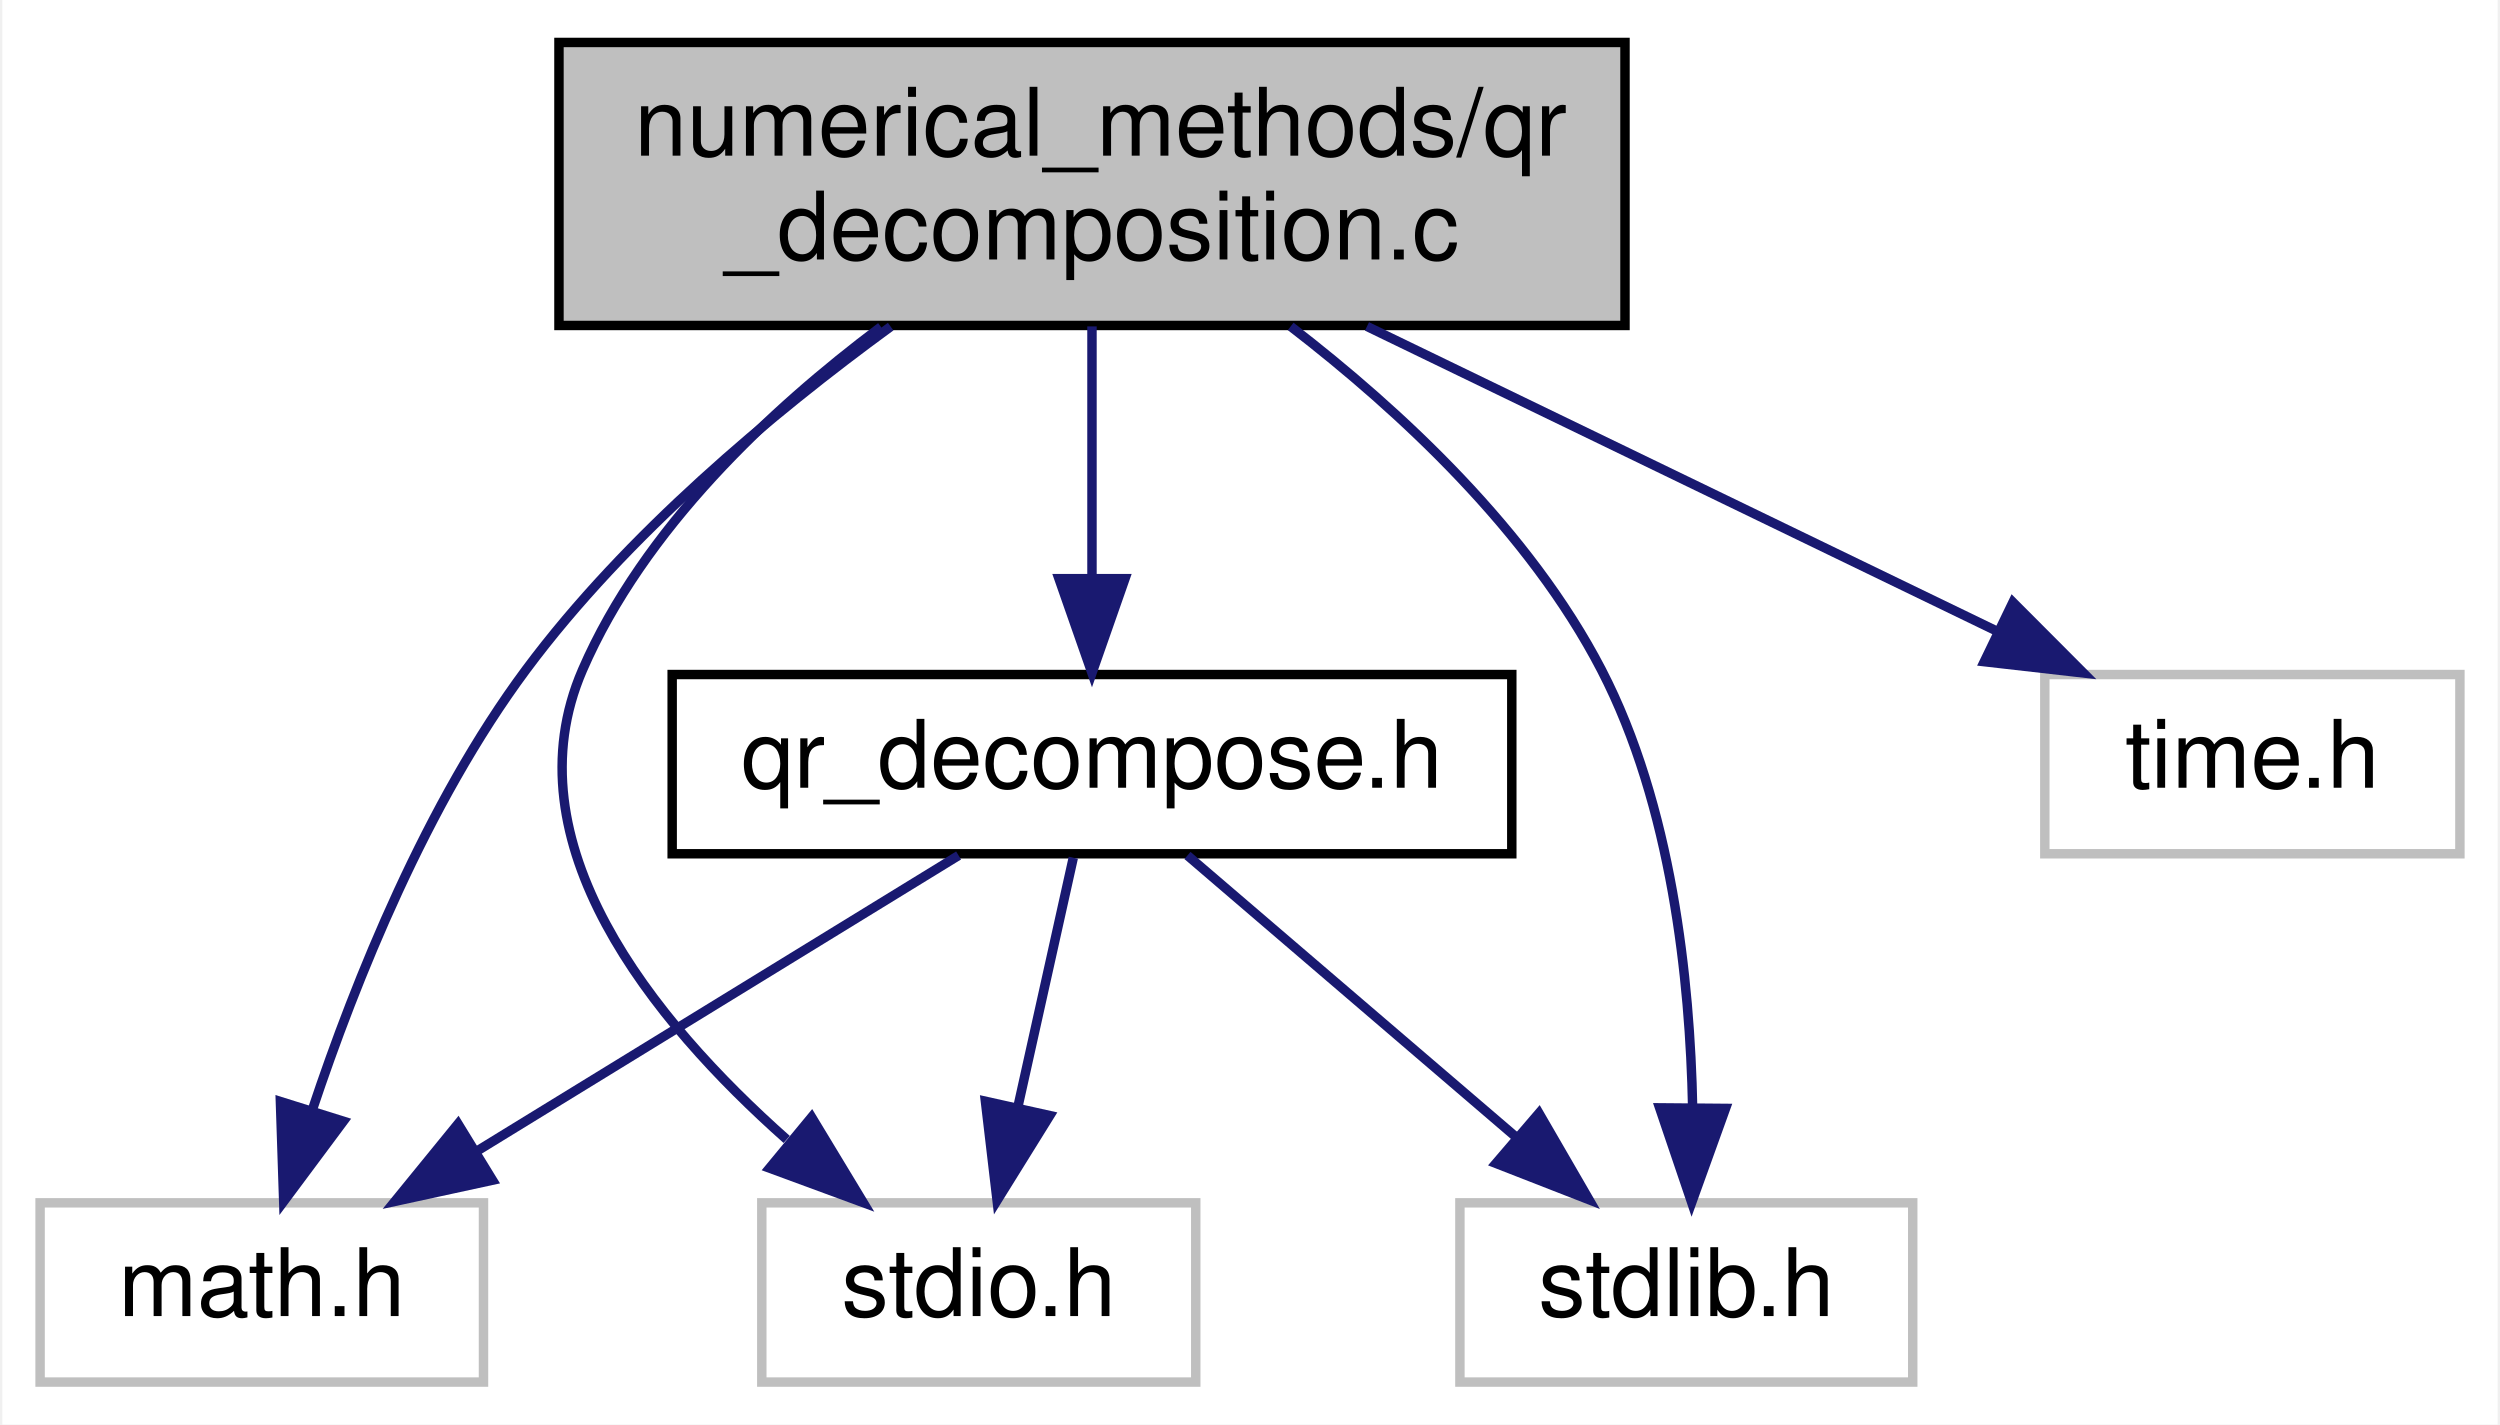
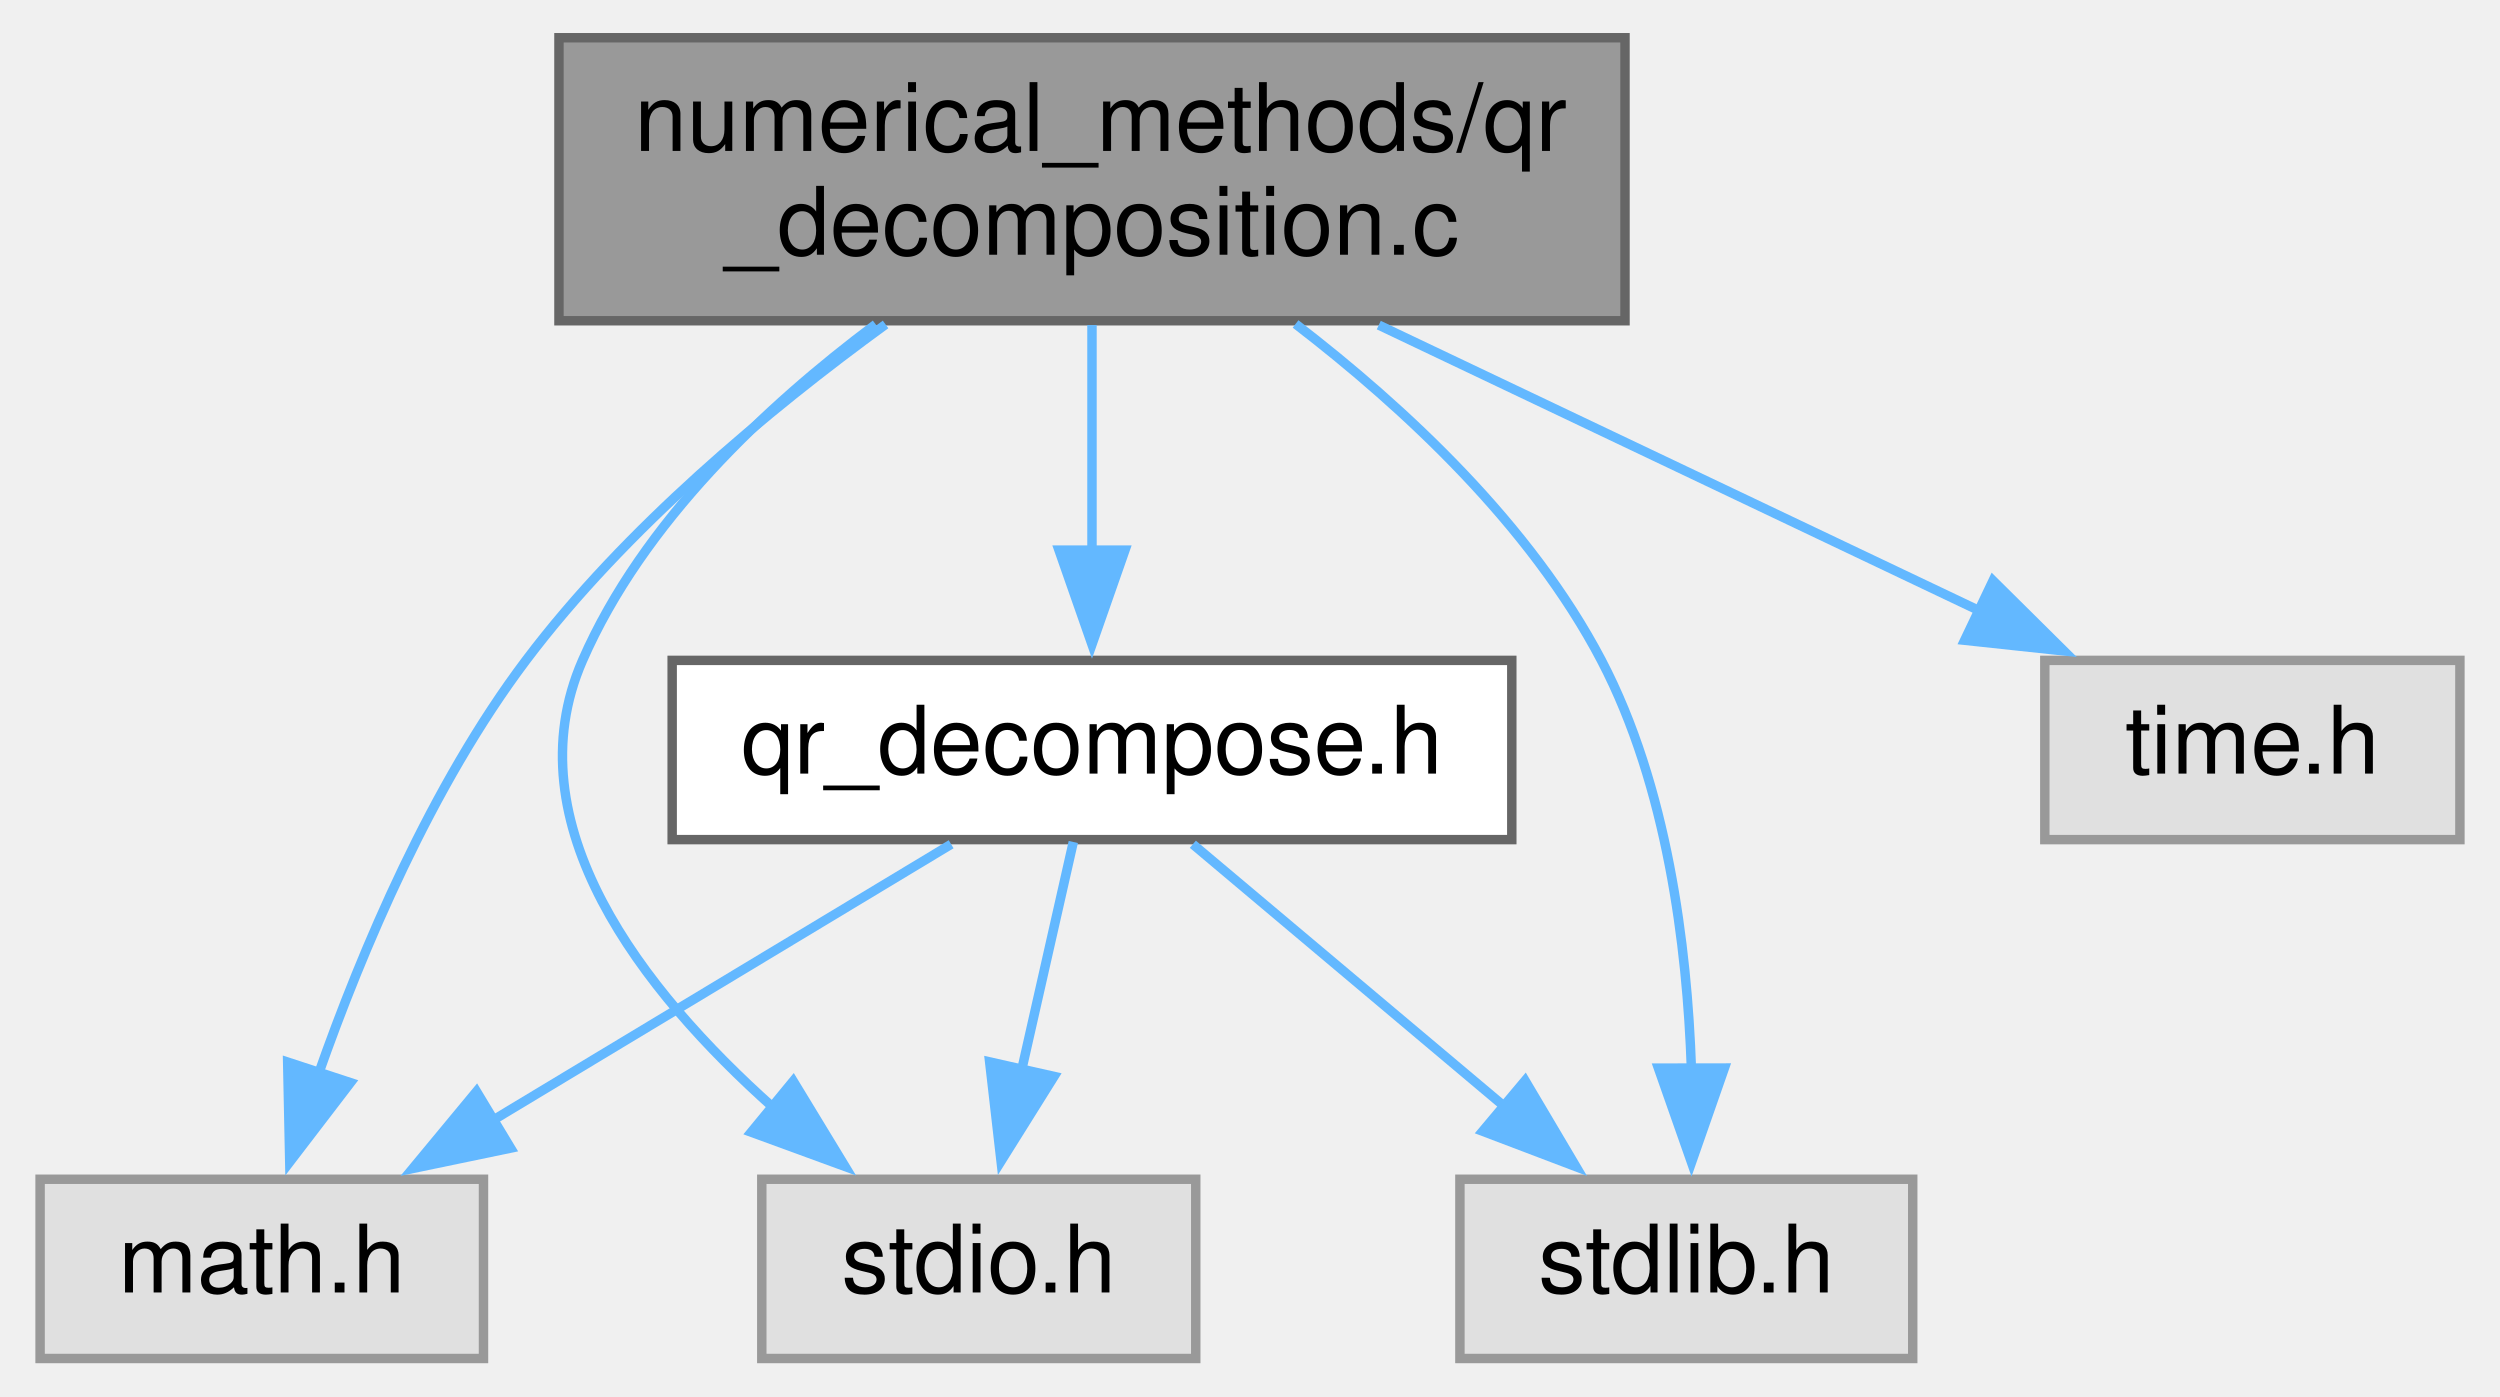
- <svg xmlns="http://www.w3.org/2000/svg" xmlns:xlink="http://www.w3.org/1999/xlink" width="265pt" height="151pt" viewBox="0.00 0.00 264.50 151.00">
-   <g id="graph0" class="graph" transform="scale(1 1) rotate(0) translate(4 147)">
-     <polygon fill="white" stroke="transparent" points="-4,4 -4,-147 260.5,-147 260.5,4 -4,4" />
+ <svg xmlns="http://www.w3.org/2000/svg" xmlns:xlink="http://www.w3.org/1999/xlink" width="265pt" height="148pt" viewBox="0.00 0.00 264.50 148.00">
+   <g id="graph0" class="graph" transform="scale(1 1) rotate(0) translate(4 144)">
    <g id="node1" class="node">
      <g id="a_node1">
        <a xlink:title="Program to compute the QR decomposition of a given matrix.">
-           <polygon fill="#bfbfbf" stroke="black" points="55,-112.5 55,-142.5 168,-142.5 168,-112.5 55,-112.5" />
-           <text text-anchor="start" x="63" y="-130.5" font-family="Helvetica,sans-Serif" font-size="10.00">numerical_methods/qr</text>
-           <text text-anchor="middle" x="111.5" y="-119.5" font-family="Helvetica,sans-Serif" font-size="10.00">_decomposition.c</text>
+           <polygon fill="#999999" stroke="#666666" points="168,-140 55,-140 55,-110 168,-110 168,-140" />
+           <text text-anchor="start" x="63" y="-128" font-family="Helvetica,sans-Serif" font-size="10.00">numerical_methods/qr</text>
+           <text text-anchor="middle" x="111.5" y="-117" font-family="Helvetica,sans-Serif" font-size="10.00">_decomposition.c</text>
        </a>
      </g>
    </g>
    <g id="node2" class="node">
      <g id="a_node2">
        <a xlink:title=" ">
-           <polygon fill="white" stroke="#bfbfbf" points="0,-0.5 0,-19.5 47,-19.5 47,-0.5 0,-0.5" />
-           <text text-anchor="middle" x="23.5" y="-7.5" font-family="Helvetica,sans-Serif" font-size="10.00">math.h</text>
+           <polygon fill="#e0e0e0" stroke="#999999" points="47,-19 0,-19 0,0 47,0 47,-19" />
+           <text text-anchor="middle" x="23.5" y="-7" font-family="Helvetica,sans-Serif" font-size="10.00">math.h</text>
        </a>
      </g>
    </g>
    <g id="edge1" class="edge">
-       <path fill="none" stroke="midnightblue" d="M90.16,-112.38C77.6,-103.21 62.14,-90.32 51.5,-76 40.98,-61.84 33.45,-43.11 28.87,-29.39" />
-       <polygon fill="midnightblue" stroke="midnightblue" points="32.15,-28.15 25.82,-19.65 25.47,-30.24 32.15,-28.15" />
+       <path fill="none" stroke="#63b8ff" d="M89.62,-109.61C77.18,-100.56 62.03,-87.97 51.5,-74 41.51,-60.74 34.16,-43.35 29.5,-30.13" />
+       <polygon fill="#63b8ff" stroke="#63b8ff" points="32.9,-29.24 26.46,-20.83 26.24,-31.42 32.9,-29.24" />
    </g>
    <g id="node3" class="node">
      <g id="a_node3">
        <a xlink:title=" ">
-           <polygon fill="white" stroke="#bfbfbf" points="76.5,-0.5 76.5,-19.5 122.5,-19.5 122.5,-0.5 76.5,-0.5" />
-           <text text-anchor="middle" x="99.5" y="-7.5" font-family="Helvetica,sans-Serif" font-size="10.00">stdio.h</text>
+           <polygon fill="#e0e0e0" stroke="#999999" points="122.5,-19 76.5,-19 76.5,0 122.5,0 122.5,-19" />
+           <text text-anchor="middle" x="99.5" y="-7" font-family="Helvetica,sans-Serif" font-size="10.00">stdio.h</text>
        </a>
      </g>
    </g>
    <g id="edge2" class="edge">
-       <path fill="none" stroke="midnightblue" d="M89.13,-112.35C77.33,-103.5 63.99,-90.95 57.5,-76 49.59,-57.76 64.85,-38.89 79.14,-26.22" />
-       <polygon fill="midnightblue" stroke="midnightblue" points="81.78,-28.58 87.26,-19.52 77.32,-23.18 81.78,-28.58" />
+       <path fill="none" stroke="#63b8ff" d="M88.57,-109.62C76.92,-100.9 63.89,-88.63 57.5,-74 49.95,-56.71 63.87,-38.96 77.67,-26.64" />
+       <polygon fill="#63b8ff" stroke="#63b8ff" points="79.83,-29.4 85.33,-20.35 75.38,-23.99 79.83,-29.4" />
    </g>
    <g id="node4" class="node">
      <g id="a_node4">
        <a xlink:title=" ">
-           <polygon fill="white" stroke="#bfbfbf" points="150.5,-0.5 150.5,-19.5 198.5,-19.5 198.5,-0.5 150.5,-0.5" />
-           <text text-anchor="middle" x="174.5" y="-7.5" font-family="Helvetica,sans-Serif" font-size="10.00">stdlib.h</text>
+           <polygon fill="#e0e0e0" stroke="#999999" points="198.5,-19 150.5,-19 150.5,0 198.5,0 198.5,-19" />
+           <text text-anchor="middle" x="174.5" y="-7" font-family="Helvetica,sans-Serif" font-size="10.00">stdlib.h</text>
        </a>
      </g>
    </g>
    <g id="edge3" class="edge">
-       <path fill="none" stroke="midnightblue" d="M132.56,-112.4C144.23,-103.41 157.88,-90.7 165.5,-76 172.95,-61.62 174.9,-43.16 175.17,-29.59" />
-       <polygon fill="midnightblue" stroke="midnightblue" points="178.66,-29.51 175.07,-19.54 171.67,-29.57 178.66,-29.51" />
+       <path fill="none" stroke="#63b8ff" d="M133.08,-109.66C144.62,-100.79 157.97,-88.38 165.5,-74 172.47,-60.68 174.59,-43.75 175.04,-30.72" />
+       <polygon fill="#63b8ff" stroke="#63b8ff" points="178.54,-30.79 175.05,-20.79 171.54,-30.78 178.54,-30.79" />
    </g>
    <g id="node5" class="node">
      <g id="a_node5">
        <a xlink:title=" ">
-           <polygon fill="white" stroke="#bfbfbf" points="212.5,-56.5 212.5,-75.5 256.5,-75.5 256.5,-56.5 212.5,-56.5" />
-           <text text-anchor="middle" x="234.5" y="-63.5" font-family="Helvetica,sans-Serif" font-size="10.00">time.h</text>
+           <polygon fill="#e0e0e0" stroke="#999999" points="256.5,-74 212.5,-74 212.5,-55 256.5,-55 256.5,-74" />
+           <text text-anchor="middle" x="234.5" y="-62" font-family="Helvetica,sans-Serif" font-size="10.00">time.h</text>
        </a>
      </g>
    </g>
    <g id="edge4" class="edge">
-       <path fill="none" stroke="midnightblue" d="M140.65,-112.4C160.92,-102.59 187.74,-89.62 207.52,-80.05" />
-       <polygon fill="midnightblue" stroke="midnightblue" points="209.12,-83.16 216.6,-75.66 206.08,-76.86 209.12,-83.16" />
+       <path fill="none" stroke="#63b8ff" d="M141.9,-109.54C161.38,-100.28 186.51,-88.33 205.67,-79.21" />
+       <polygon fill="#63b8ff" stroke="#63b8ff" points="207.01,-82.45 214.53,-75 204,-76.13 207.01,-82.45" />
    </g>
    <g id="node6" class="node">
      <g id="a_node6">
        <a xlink:href="../../d4/d68/qr__decompose_8h.html" target="_top" xlink:title="Library functions to compute QR decomposition of a given matrix.">
-           <polygon fill="white" stroke="black" points="67,-56.5 67,-75.5 156,-75.5 156,-56.5 67,-56.5" />
-           <text text-anchor="middle" x="111.5" y="-63.5" font-family="Helvetica,sans-Serif" font-size="10.00">qr_decompose.h</text>
+           <polygon fill="white" stroke="#666666" points="156,-74 67,-74 67,-55 156,-55 156,-74" />
+           <text text-anchor="middle" x="111.5" y="-62" font-family="Helvetica,sans-Serif" font-size="10.00">qr_decompose.h</text>
        </a>
      </g>
    </g>
    <g id="edge5" class="edge">
-       <path fill="none" stroke="midnightblue" d="M111.5,-112.4C111.5,-104.47 111.5,-94.46 111.5,-85.86" />
-       <polygon fill="midnightblue" stroke="midnightblue" points="115,-85.66 111.5,-75.66 108,-85.66 115,-85.66" />
+       <path fill="none" stroke="#63b8ff" d="M111.5,-109.54C111.5,-102.34 111.5,-93.53 111.5,-85.68" />
+       <polygon fill="#63b8ff" stroke="#63b8ff" points="115,-85.69 111.5,-75.69 108,-85.69 115,-85.69" />
    </g>
    <g id="edge6" class="edge">
-       <path fill="none" stroke="midnightblue" d="M97.36,-56.32C83.63,-47.9 62.56,-34.97 46.44,-25.07" />
-       <polygon fill="midnightblue" stroke="midnightblue" points="47.96,-21.9 37.6,-19.65 44.3,-27.87 47.96,-21.9" />
+       <path fill="none" stroke="#63b8ff" d="M96.57,-54.51C83.22,-46.47 63.39,-34.53 47.76,-25.11" />
+       <polygon fill="#63b8ff" stroke="#63b8ff" points="49.88,-22.3 39.5,-20.14 46.26,-28.3 49.88,-22.3" />
    </g>
    <g id="edge7" class="edge">
-       <path fill="none" stroke="midnightblue" d="M109.52,-56.08C107.93,-48.93 105.64,-38.64 103.65,-29.69" />
-       <polygon fill="midnightblue" stroke="midnightblue" points="107.03,-28.75 101.44,-19.75 100.2,-30.27 107.03,-28.75" />
+       <path fill="none" stroke="#63b8ff" d="M109.52,-54.75C108.03,-48.19 105.94,-38.95 104.05,-30.6" />
+       <polygon fill="#63b8ff" stroke="#63b8ff" points="107.48,-29.9 101.86,-20.92 100.65,-31.44 107.48,-29.9" />
    </g>
    <g id="edge8" class="edge">
-       <path fill="none" stroke="midnightblue" d="M121.62,-56.32C131.03,-48.26 145.24,-36.08 156.57,-26.37" />
-       <polygon fill="midnightblue" stroke="midnightblue" points="158.88,-29 164.19,-19.83 154.32,-23.68 158.88,-29" />
+       <path fill="none" stroke="#63b8ff" d="M122.19,-54.51C131.2,-46.93 144.33,-35.88 155.18,-26.75" />
+       <polygon fill="#63b8ff" stroke="#63b8ff" points="157.41,-29.45 162.81,-20.33 152.91,-24.09 157.41,-29.45" />
    </g>
  </g>
</svg>
